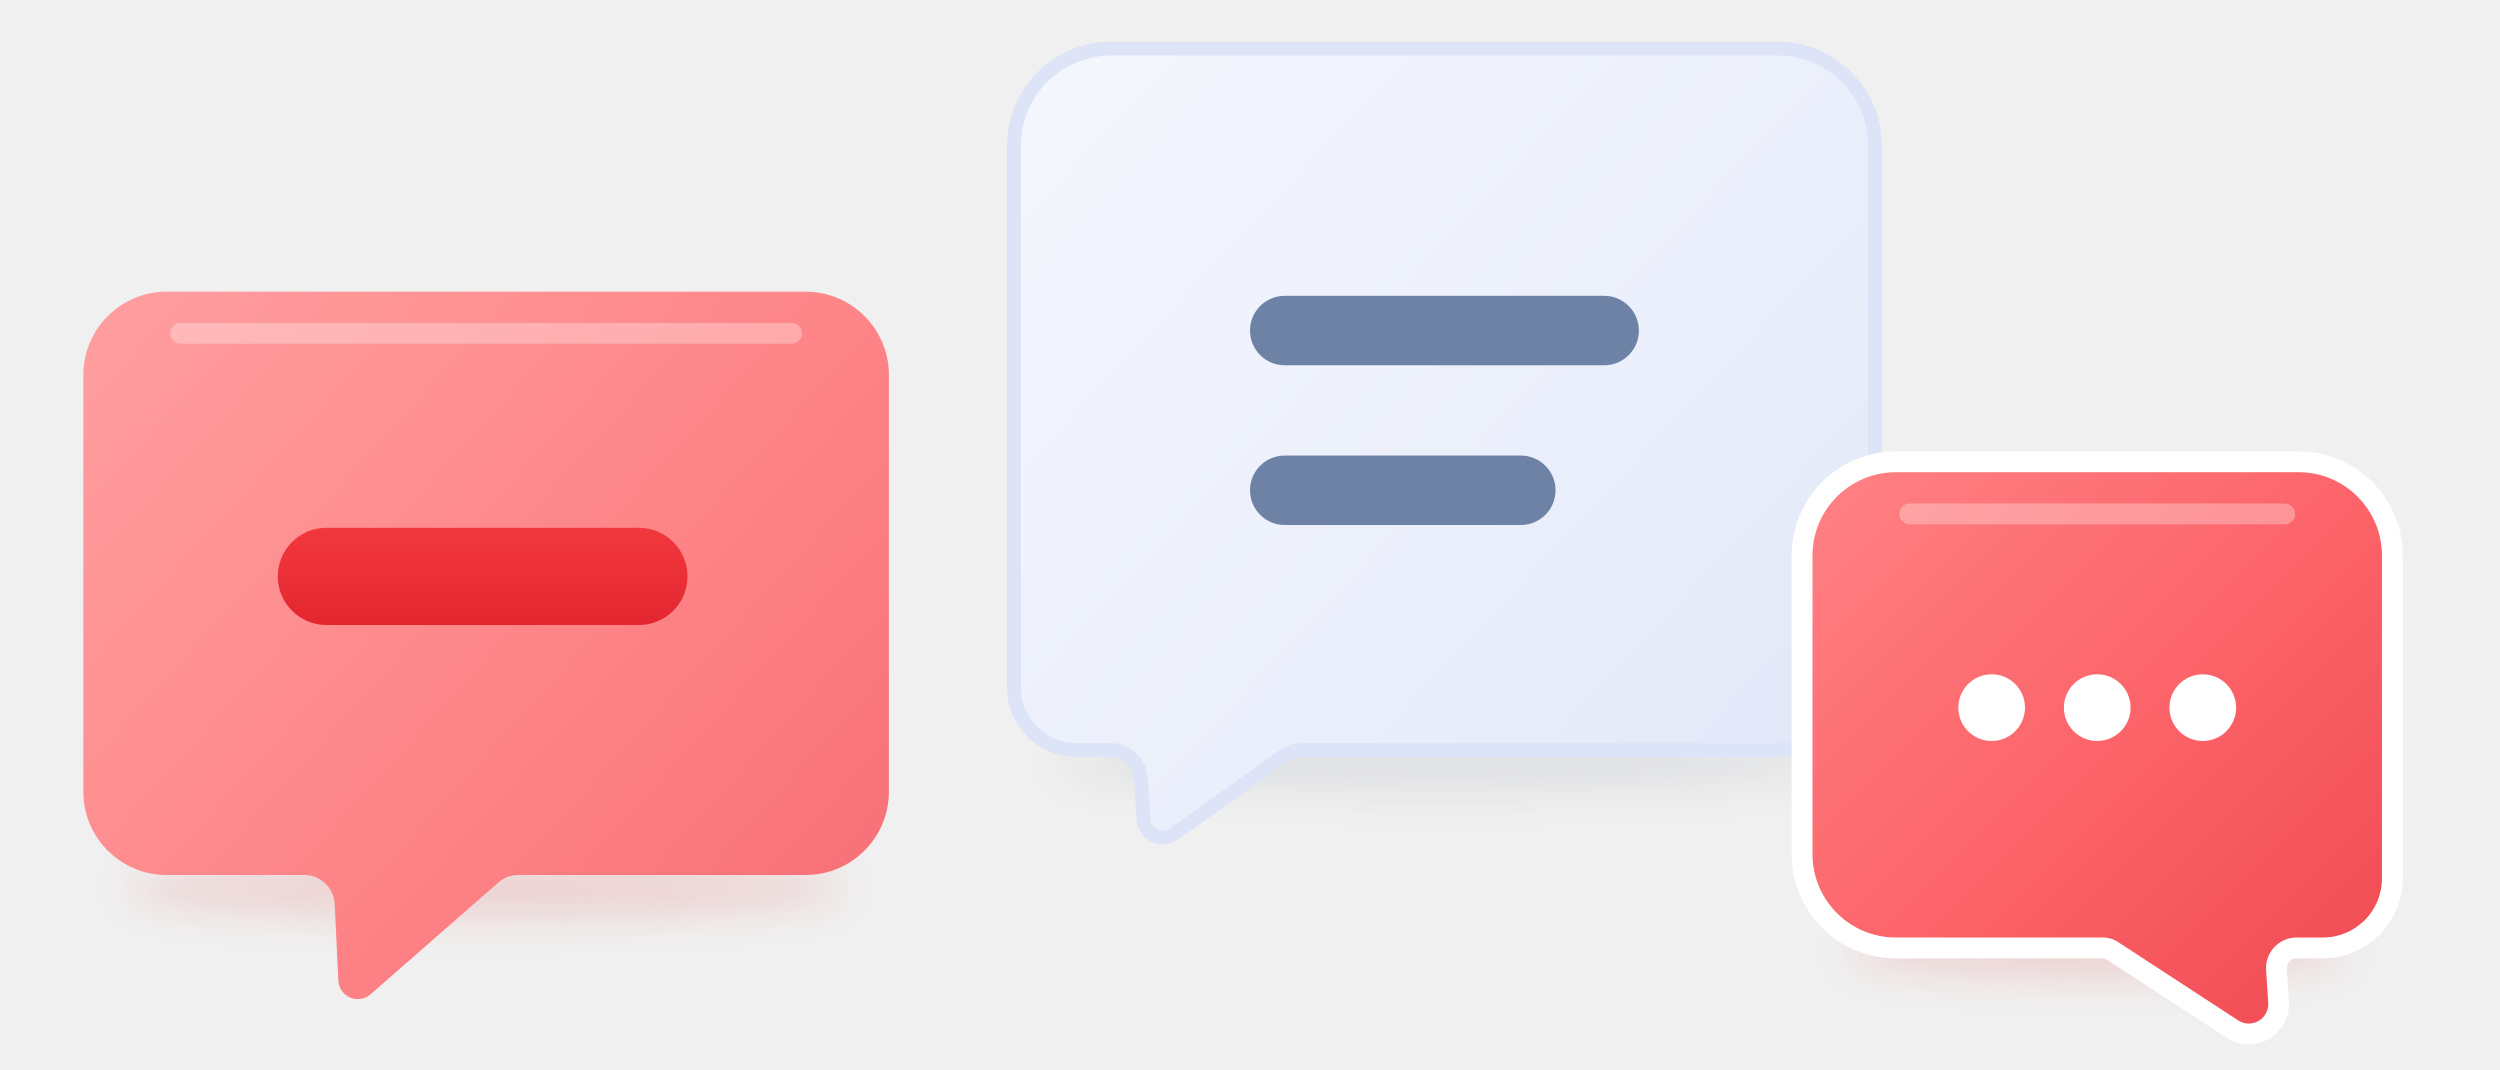
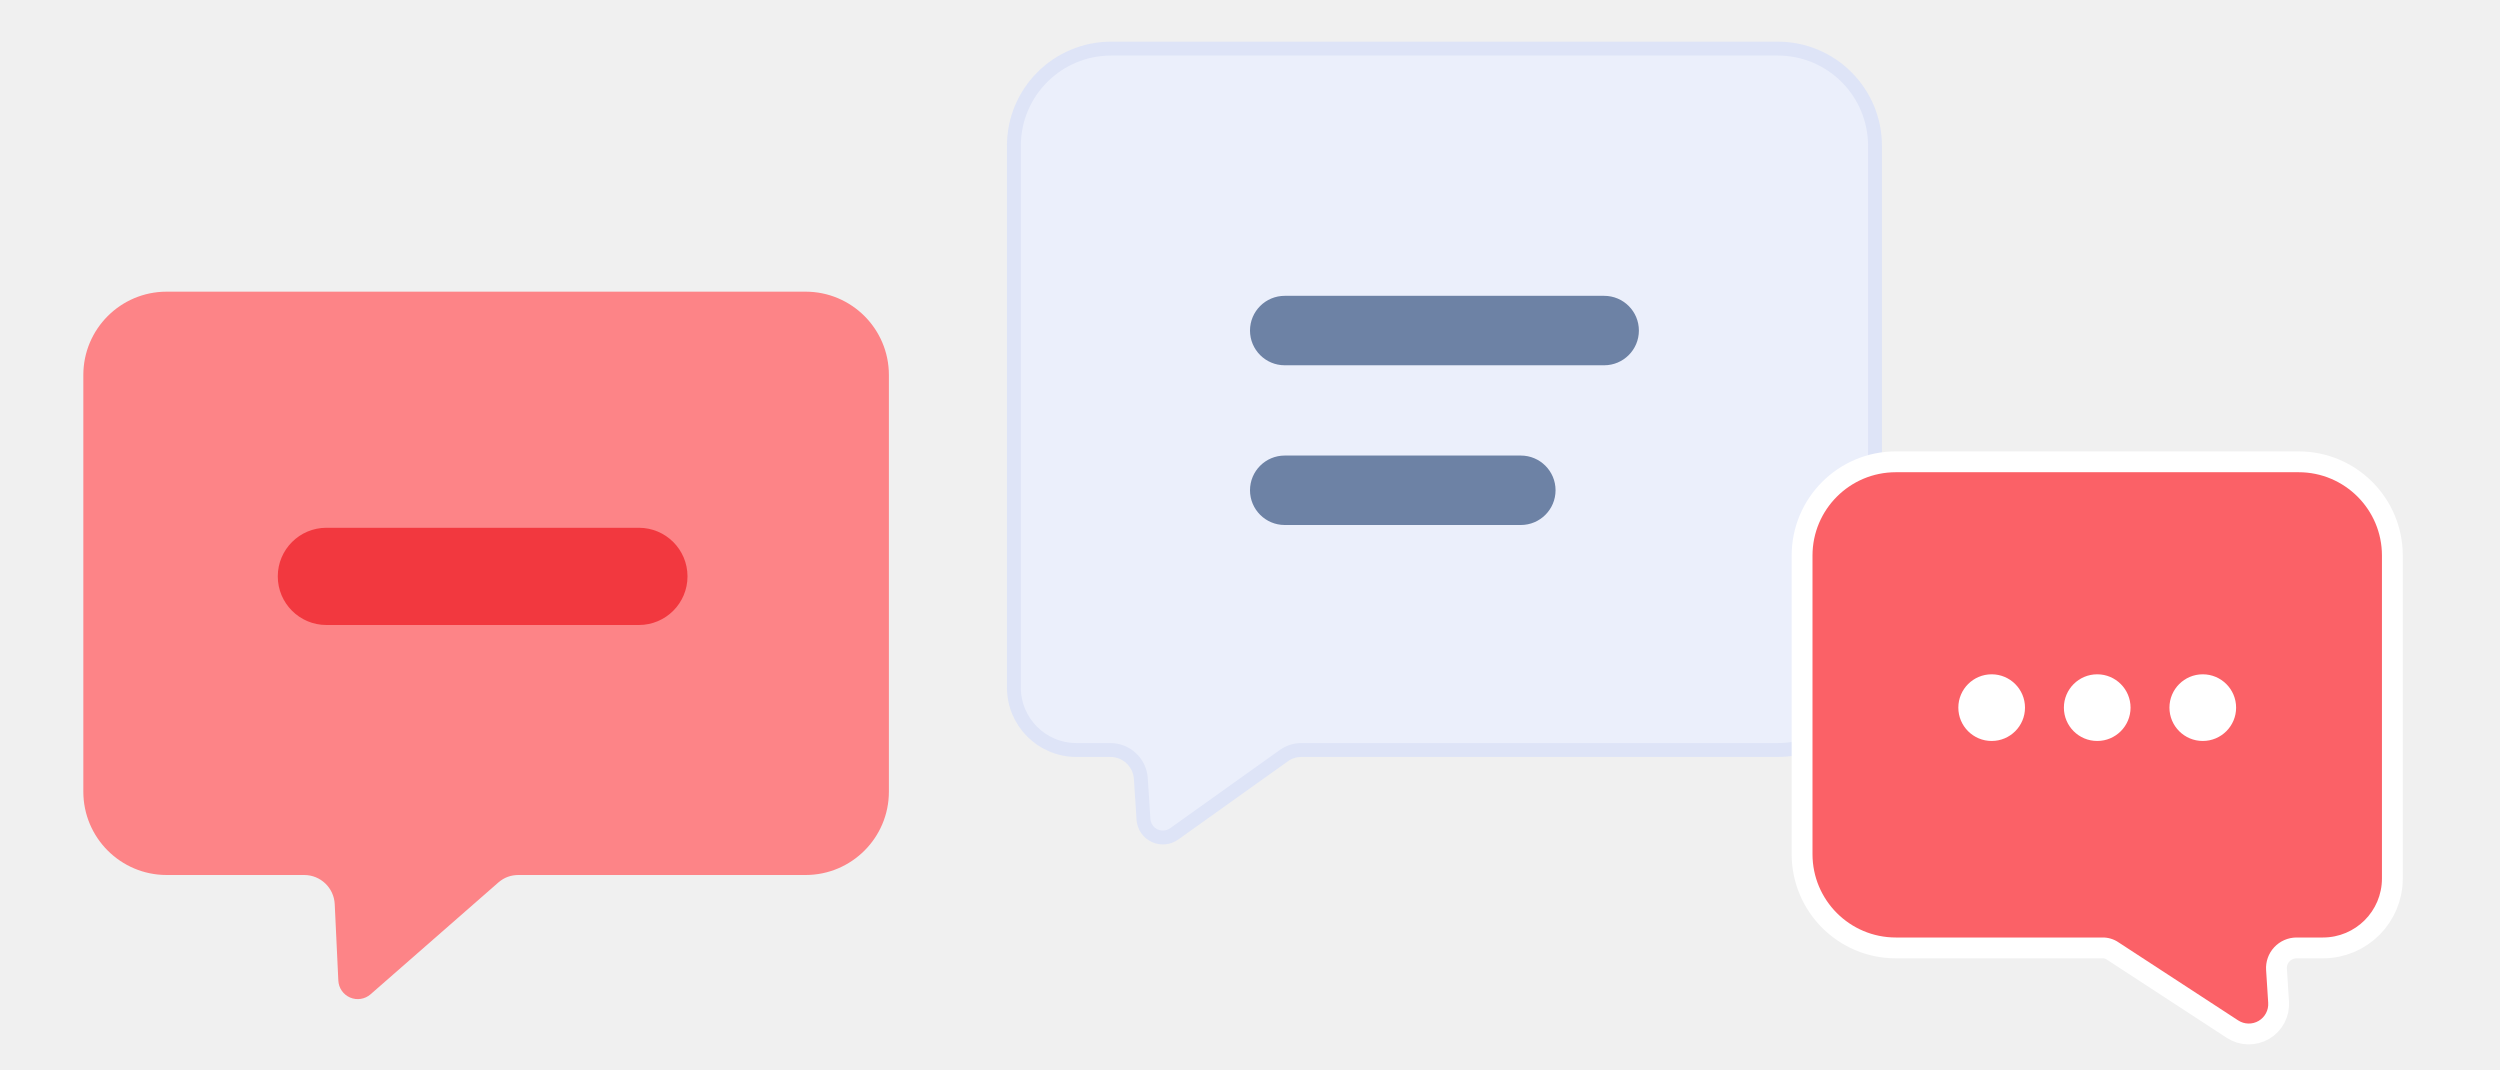
<svg xmlns="http://www.w3.org/2000/svg" width="180" height="77" viewBox="0 0 180 77">
-   <defs>
-     <linearGradient id="fumetto-centrale-luce" x1="73" x2="135" y1="3.5" y2="61.5" gradientUnits="userSpaceOnUse">
-       <stop offset="0" stop-color="#F5F7FE" />
-       <stop offset=".55" stop-color="#EBEFFB" />
-       <stop offset="1" stop-color="#E0E6F8" />
-     </linearGradient>
-     <linearGradient id="fumetto-sinistro-luce" x1="6" x2="64" y1="21" y2="73.5" gradientUnits="userSpaceOnUse">
-       <stop offset="0" stop-color="#FF9FA0" />
-       <stop offset=".55" stop-color="#FD8487" />
-       <stop offset="1" stop-color="#F66C73" />
-     </linearGradient>
-     <linearGradient id="fumetto-destro-luce" x1="130.5" x2="171.5" y1="34" y2="75" gradientUnits="userSpaceOnUse">
-       <stop offset="0" stop-color="#FF8184" />
-       <stop offset=".55" stop-color="#FB6167" />
-       <stop offset="1" stop-color="#EE4850" />
-     </linearGradient>
-     <linearGradient id="barra-luce" x1="0" x2="0" y1="38" y2="45" gradientUnits="userSpaceOnUse">
-       <stop offset="0" stop-color="#F2383F" />
-       <stop offset="1" stop-color="#E3262F" />
-     </linearGradient>
-     <filter id="sfuma-ombra" width="180" height="77" x="0" y="0" filterUnits="userSpaceOnUse">
-       <feGaussianBlur stdDeviation="1.4" />
-     </filter>
-   </defs>
-   <ellipse id="ombra-centrale" cx="104" cy="55" fill="#475569" filter="url(#sfuma-ombra)" opacity=".1" rx="28" ry="2" />
-   <ellipse id="ombra-sinistra" cx="35" cy="64" fill="#DC2626" filter="url(#sfuma-ombra)" opacity=".16" rx="26" ry="2" />
-   <ellipse id="ombra-destra" cx="151" cy="68.5" fill="#DC2626" filter="url(#sfuma-ombra)" opacity=".16" rx="18" ry="1.8" />
  <g id="messaggio-centrale">
    <g id="fumetto-centrale">
-       <path id="fumetto-centrale-sagoma" fill="url(#fumetto-centrale-luce)" stroke="#DEE4F7" stroke-width="1" d="M80 3.5h48a7 7 0 0 1 7 7V47a7 7 0 0 1-7 7H93.71q-.7 0-1.28.41l-7.89 5.63a1.4 1.4 0 0 1-2.21-1.05l-.19-2.94a2.2 2.2 0 0 0-2.2-2.05H77.5a4.5 4.5 0 0 1-4.5-4.5v-39a7 7 0 0 1 7-7Z" />
+       <path id="fumetto-centrale-sagoma" fill="#EBEFFB" stroke="#DEE4F7" stroke-width="1" d="M80 3.5h48a7 7 0 0 1 7 7V47a7 7 0 0 1-7 7H93.71q-.7 0-1.28.41l-7.89 5.63a1.4 1.4 0 0 1-2.21-1.05l-.19-2.94a2.2 2.2 0 0 0-2.2-2.05H77.5a4.5 4.5 0 0 1-4.5-4.5v-39a7 7 0 0 1 7-7Z" />
    </g>
    <g id="righe" fill="#6D82A5">
      <rect id="riga-1" width="28" height="5" x="90" y="21.3" rx="2.5" />
      <rect id="riga-2" width="22" height="5" x="90" y="32.8" rx="2.5" />
    </g>
  </g>
  <g id="messaggio-sinistro">
    <g id="fumetto-sinistro">
-       <path id="fumetto-sinistro-sagoma" fill="url(#fumetto-sinistro-luce)" d="M12 21h46a6 6 0 0 1 6 6v30a6 6 0 0 1-6 6H37.33q-.83 0-1.45.54l-9.2 8.05a1.4 1.4 0 0 1-2.32-.99l-.26-5.5a2.2 2.2 0 0 0-2.2-2.1H12a6 6 0 0 1-6-6V27a6 6 0 0 1 6-6" />
-       <path id="fumetto-sinistro-riflesso" stroke="#FFF" stroke-linecap="round" stroke-opacity=".3" stroke-width="1.5" d="M13 24h44" />
+       <path id="fumetto-sinistro-sagoma" fill="#FD8487" d="M12 21h46a6 6 0 0 1 6 6v30a6 6 0 0 1-6 6H37.33q-.83 0-1.45.54l-9.2 8.05a1.4 1.4 0 0 1-2.32-.99l-.26-5.5a2.2 2.2 0 0 0-2.2-2.1H12a6 6 0 0 1-6-6V27a6 6 0 0 1 6-6" />
    </g>
-     <rect id="barra" width="29.5" height="7" x="20" y="38" fill="url(#barra-luce)" rx="3.5" />
+     <rect id="barra" width="29.5" height="7" x="20" y="38" fill="#F2383F" rx="3.5" />
  </g>
  <g id="messaggio-destro">
    <path id="fumetto-destro-bordo" fill="none" stroke="#FFF" stroke-linejoin="round" stroke-width="3" d="M136.5 34h29a6 6 0 0 1 6 6v23.25c0 2.35-1.9 4.25-4.25 4.25h-1.9a2.2 2.2 0 0 0-2.19 2.35l.15 2.35a1.4 1.4 0 0 1-2.16 1.27l-8.6-5.61a2 2 0 0 0-1.2-.36H136.5a6 6 0 0 1-6-6V40a6 6 0 0 1 6-6Z" />
    <g id="fumetto-destro">
-       <path id="fumetto-destro-sagoma" fill="url(#fumetto-destro-luce)" d="M136.5 34h29a6 6 0 0 1 6 6v23.25c0 2.35-1.9 4.25-4.25 4.25h-1.9a2.2 2.2 0 0 0-2.19 2.35l.15 2.35a1.4 1.4 0 0 1-2.16 1.27l-8.6-5.61a2 2 0 0 0-1.2-.36H136.5a6 6 0 0 1-6-6V40a6 6 0 0 1 6-6" />
-       <path id="fumetto-destro-riflesso" stroke="#FFF" stroke-linecap="round" stroke-opacity=".3" stroke-width="1.5" d="M137.5 37h27" />
+       <path id="fumetto-destro-sagoma" fill="#FB6167" d="M136.5 34h29a6 6 0 0 1 6 6v23.25c0 2.35-1.9 4.25-4.25 4.25h-1.9a2.2 2.2 0 0 0-2.19 2.35l.15 2.35a1.4 1.4 0 0 1-2.16 1.27l-8.6-5.61a2 2 0 0 0-1.2-.36H136.5a6 6 0 0 1-6-6V40a6 6 0 0 1 6-6" />
    </g>
    <g id="puntini" fill="#FFF">
      <circle id="puntino-1" cx="143.4" cy="50.95" r="2.4" />
      <circle id="puntino-2" cx="151" cy="50.95" r="2.4" />
      <circle id="puntino-3" cx="158.6" cy="50.95" r="2.4" />
    </g>
  </g>
</svg>
